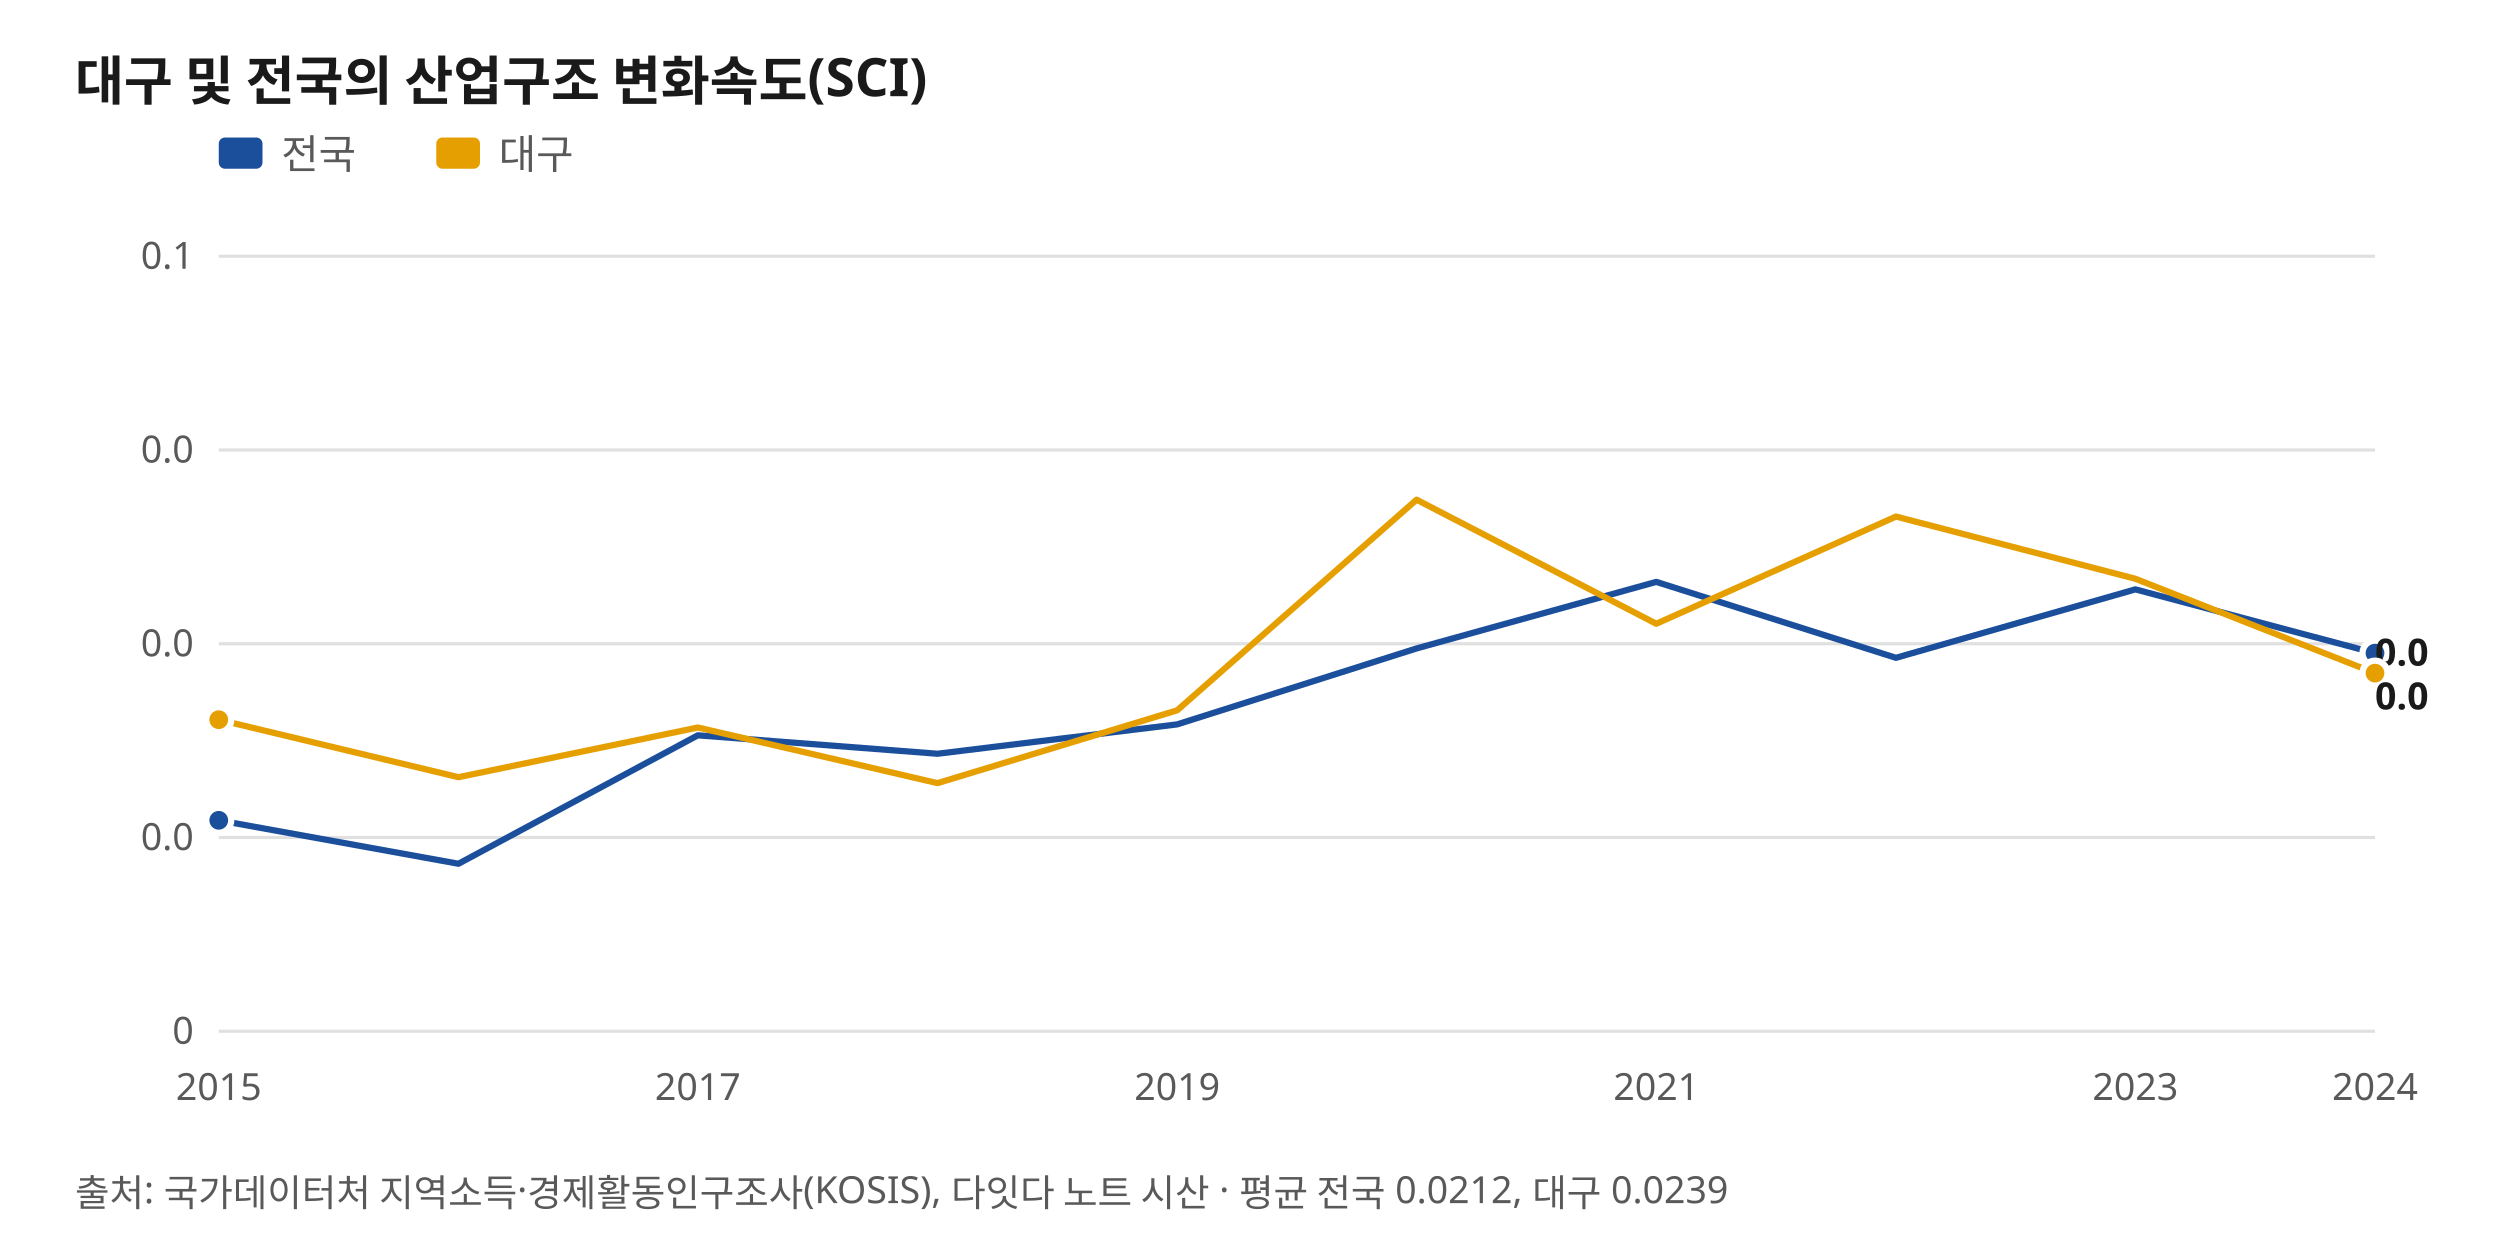
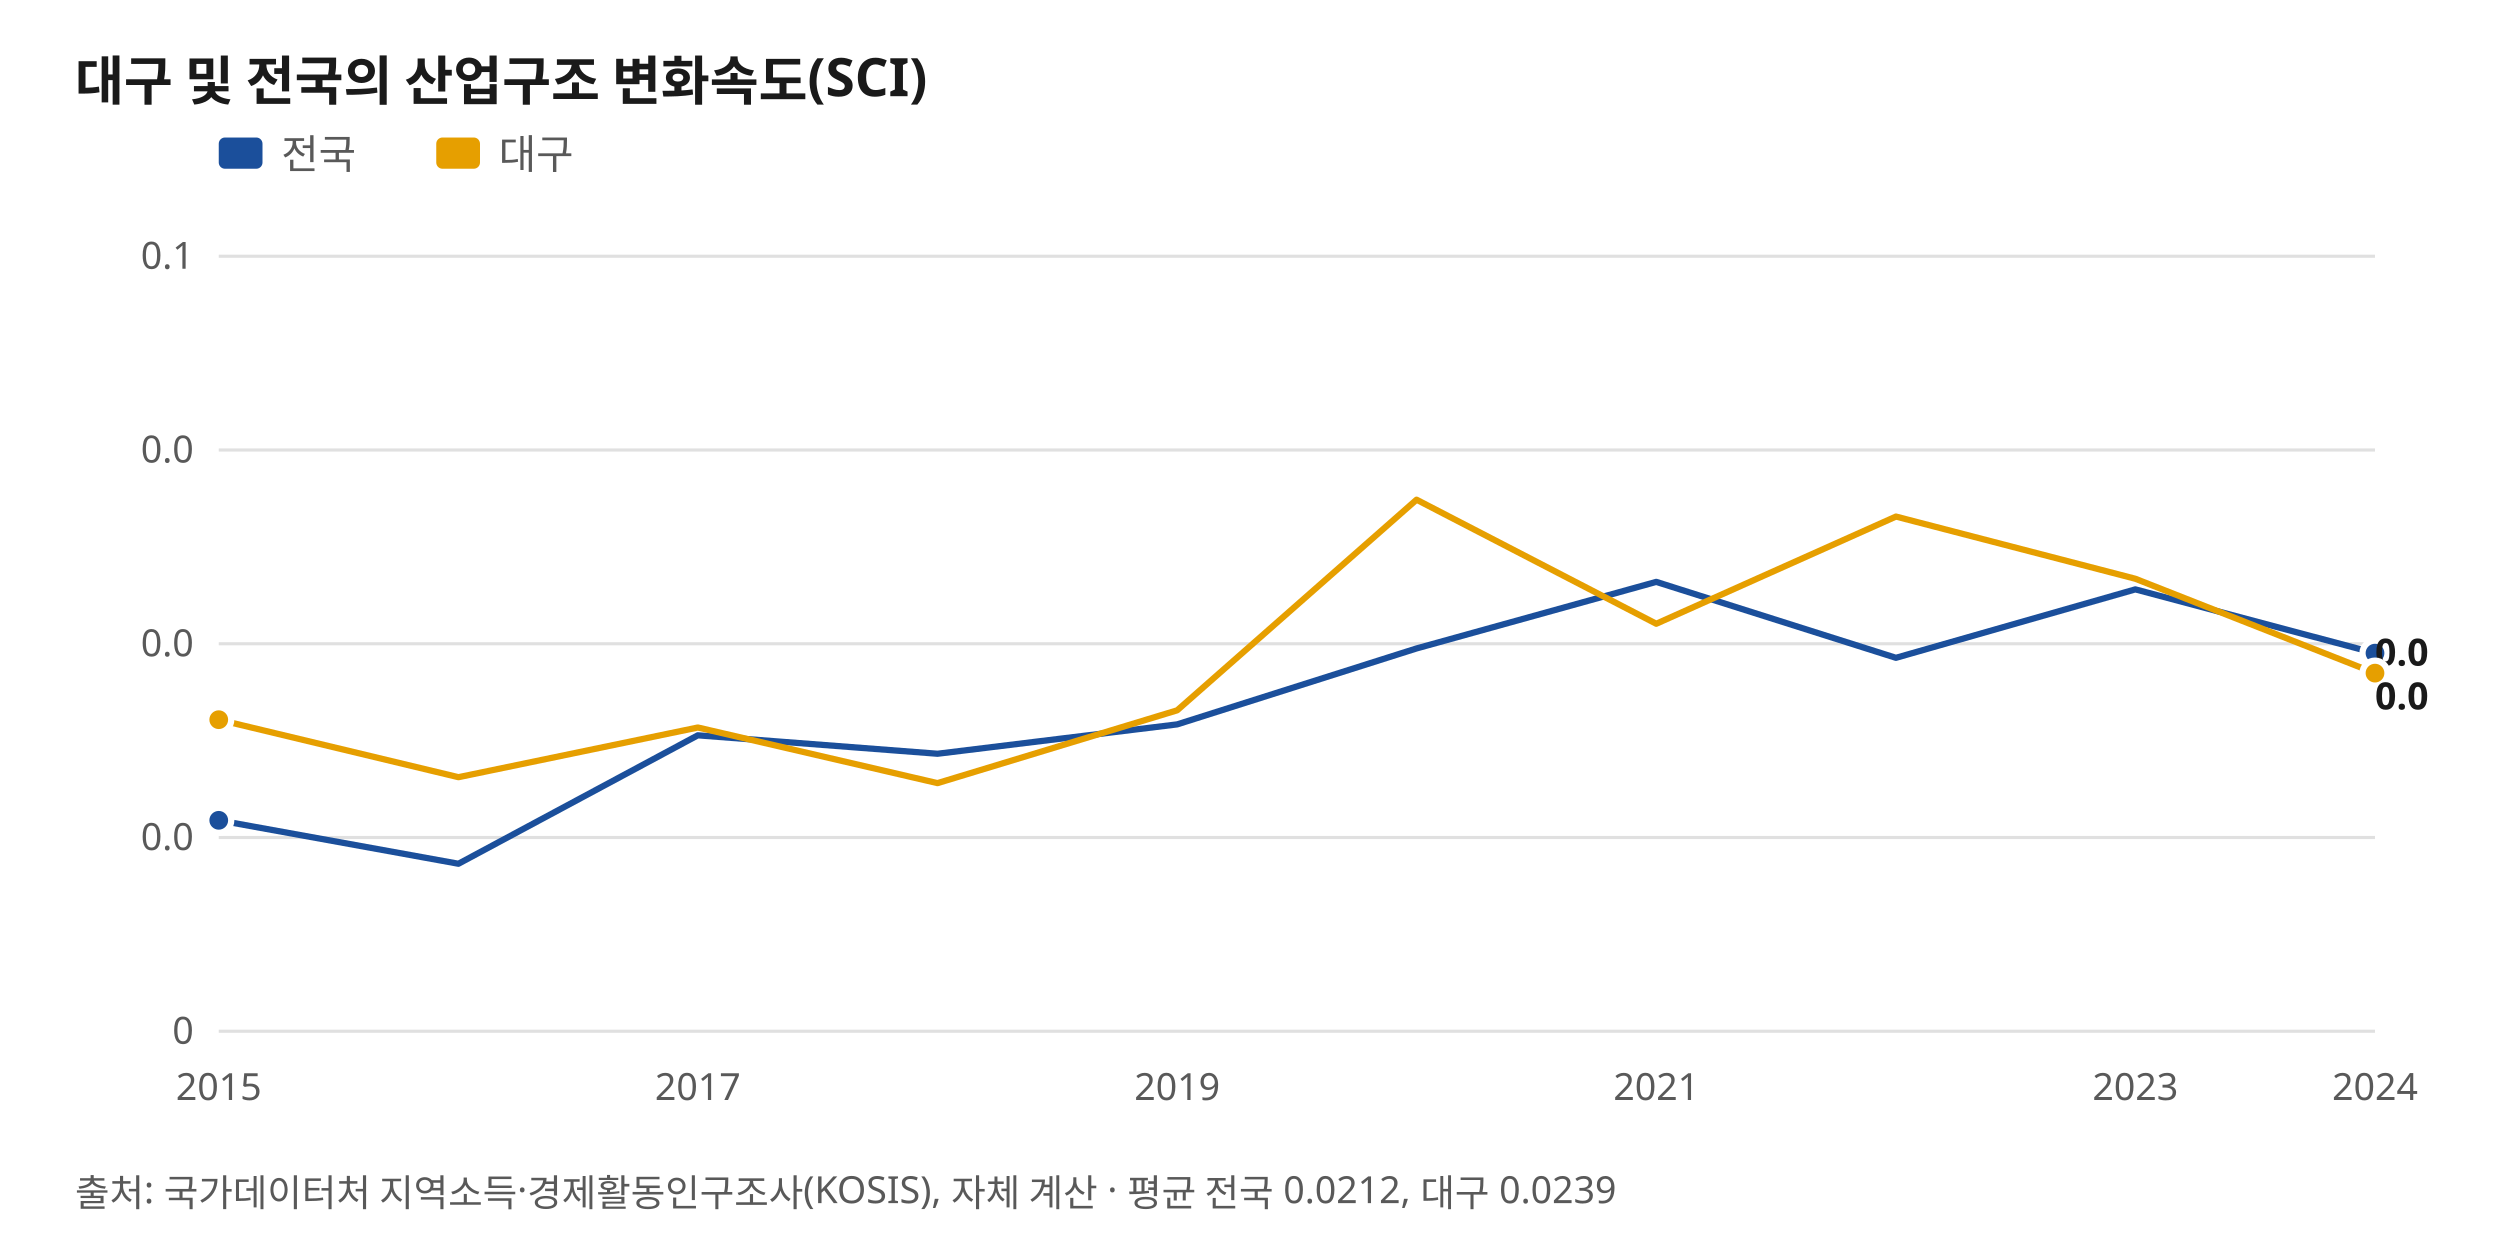
<svg xmlns="http://www.w3.org/2000/svg" width="800" height="400" viewBox="0 0 800 400" role="img" aria-label="대구 및 전국의 산업구조 변화속도(SCI)">
  <rect width="800" height="400" fill="#ffffff" />
  <text x="24.0" y="32.0" font-size="17" fill="#1a1a1a" text-anchor="start" font-weight="700" font-family="'Pretendard Variable',Pretendard,'Malgun Gothic','Apple SD Gothic Neo',sans-serif">대구 및 전국의 산업구조 변화속도(SCI)</text>
  <rect x="70" y="44" width="14" height="10" rx="2" fill="#1B4F9B" />
  <text x="90.0" y="54.0" font-size="13" fill="#595959" text-anchor="start" font-weight="400" font-family="'Pretendard Variable',Pretendard,'Malgun Gothic','Apple SD Gothic Neo',sans-serif">전국</text>
  <rect x="139.6" y="44" width="14" height="10" rx="2" fill="#E69F00" />
  <text x="159.6" y="54.0" font-size="13" fill="#595959" text-anchor="start" font-weight="400" font-family="'Pretendard Variable',Pretendard,'Malgun Gothic','Apple SD Gothic Neo',sans-serif">대구</text>
  <line x1="70" y1="330.0" x2="760" y2="330.0" stroke="#e0e0e0" />
  <text x="62.0" y="334.0" font-size="12" fill="#595959" text-anchor="end" font-weight="400" font-family="'Pretendard Variable',Pretendard,'Malgun Gothic','Apple SD Gothic Neo',sans-serif">0</text>
  <line x1="70" y1="268.0" x2="760" y2="268.0" stroke="#e0e0e0" />
  <text x="62.0" y="272.0" font-size="12" fill="#595959" text-anchor="end" font-weight="400" font-family="'Pretendard Variable',Pretendard,'Malgun Gothic','Apple SD Gothic Neo',sans-serif">0.0</text>
  <line x1="70" y1="206.0" x2="760" y2="206.0" stroke="#e0e0e0" />
  <text x="62.0" y="210.0" font-size="12" fill="#595959" text-anchor="end" font-weight="400" font-family="'Pretendard Variable',Pretendard,'Malgun Gothic','Apple SD Gothic Neo',sans-serif">0.0</text>
  <line x1="70" y1="144.0" x2="760" y2="144.0" stroke="#e0e0e0" />
  <text x="62.0" y="148.0" font-size="12" fill="#595959" text-anchor="end" font-weight="400" font-family="'Pretendard Variable',Pretendard,'Malgun Gothic','Apple SD Gothic Neo',sans-serif">0.0</text>
  <line x1="70" y1="82.0" x2="760" y2="82.0" stroke="#e0e0e0" />
  <text x="62.0" y="86.0" font-size="12" fill="#595959" text-anchor="end" font-weight="400" font-family="'Pretendard Variable',Pretendard,'Malgun Gothic','Apple SD Gothic Neo',sans-serif">0.1</text>
  <text x="70.0" y="352.0" font-size="12" fill="#595959" text-anchor="middle" font-weight="400" font-family="'Pretendard Variable',Pretendard,'Malgun Gothic','Apple SD Gothic Neo',sans-serif">2015</text>
  <text x="223.3" y="352.0" font-size="12" fill="#595959" text-anchor="middle" font-weight="400" font-family="'Pretendard Variable',Pretendard,'Malgun Gothic','Apple SD Gothic Neo',sans-serif">2017</text>
  <text x="376.7" y="352.0" font-size="12" fill="#595959" text-anchor="middle" font-weight="400" font-family="'Pretendard Variable',Pretendard,'Malgun Gothic','Apple SD Gothic Neo',sans-serif">2019</text>
  <text x="530.0" y="352.0" font-size="12" fill="#595959" text-anchor="middle" font-weight="400" font-family="'Pretendard Variable',Pretendard,'Malgun Gothic','Apple SD Gothic Neo',sans-serif">2021</text>
  <text x="683.3" y="352.0" font-size="12" fill="#595959" text-anchor="middle" font-weight="400" font-family="'Pretendard Variable',Pretendard,'Malgun Gothic','Apple SD Gothic Neo',sans-serif">2023</text>
  <text x="760.0" y="352.0" font-size="12" fill="#595959" text-anchor="middle" font-weight="400" font-family="'Pretendard Variable',Pretendard,'Malgun Gothic','Apple SD Gothic Neo',sans-serif">2024</text>
  <path d="M70.0,262.5 L146.7,276.4 L223.3,235.3 L300.0,241.2 L376.7,231.8 L453.3,207.5 L530.0,186.2 L606.7,210.5 L683.3,188.6 L760.0,209.0" fill="none" stroke="#1B4F9B" stroke-width="2" stroke-linejoin="round" />
  <circle cx="70.0" cy="262.5" r="4" fill="#1B4F9B" stroke="#ffffff" stroke-width="2" />
  <circle cx="760.0" cy="209.0" r="4" fill="#1B4F9B" stroke="#ffffff" stroke-width="2" />
  <text x="760.0" y="213.0" font-size="12" fill="#1a1a1a" text-anchor="start" font-weight="600" font-family="'Pretendard Variable',Pretendard,'Malgun Gothic','Apple SD Gothic Neo',sans-serif">0.0</text>
  <path d="M70.0,230.3 L146.7,248.7 L223.3,232.8 L300.0,250.6 L376.7,227.3 L453.3,159.9 L530.0,199.6 L606.7,165.3 L683.3,185.2 L760.0,215.4" fill="none" stroke="#E69F00" stroke-width="2" stroke-linejoin="round" />
  <circle cx="70.0" cy="230.3" r="4" fill="#E69F00" stroke="#ffffff" stroke-width="2" />
  <circle cx="760.0" cy="215.4" r="4" fill="#E69F00" stroke="#ffffff" stroke-width="2" />
  <text x="760.0" y="227.0" font-size="12" fill="#1a1a1a" text-anchor="start" font-weight="600" font-family="'Pretendard Variable',Pretendard,'Malgun Gothic','Apple SD Gothic Neo',sans-serif">0.0</text>
-   <text x="24.0" y="386.0" font-size="12" fill="#595959" text-anchor="start" font-weight="400" font-family="'Pretendard Variable',Pretendard,'Malgun Gothic','Apple SD Gothic Neo',sans-serif">출처: 국가데이터처 지역소득·경제활동인구조사(KOSIS), 다잇다 노트 시산 · 평균 전국 0.0212, 대구 0.0239</text>
+   <text x="24.0" y="386.0" font-size="12" fill="#595959" text-anchor="start" font-weight="400" font-family="'Pretendard Variable',Pretendard,'Malgun Gothic','Apple SD Gothic Neo',sans-serif">출처: 국가데이터처 지역소득·경제활동인구조사(KOSIS), 자체 계산 · 평균 전국 0.0212, 대구 0.0239</text>
</svg>
